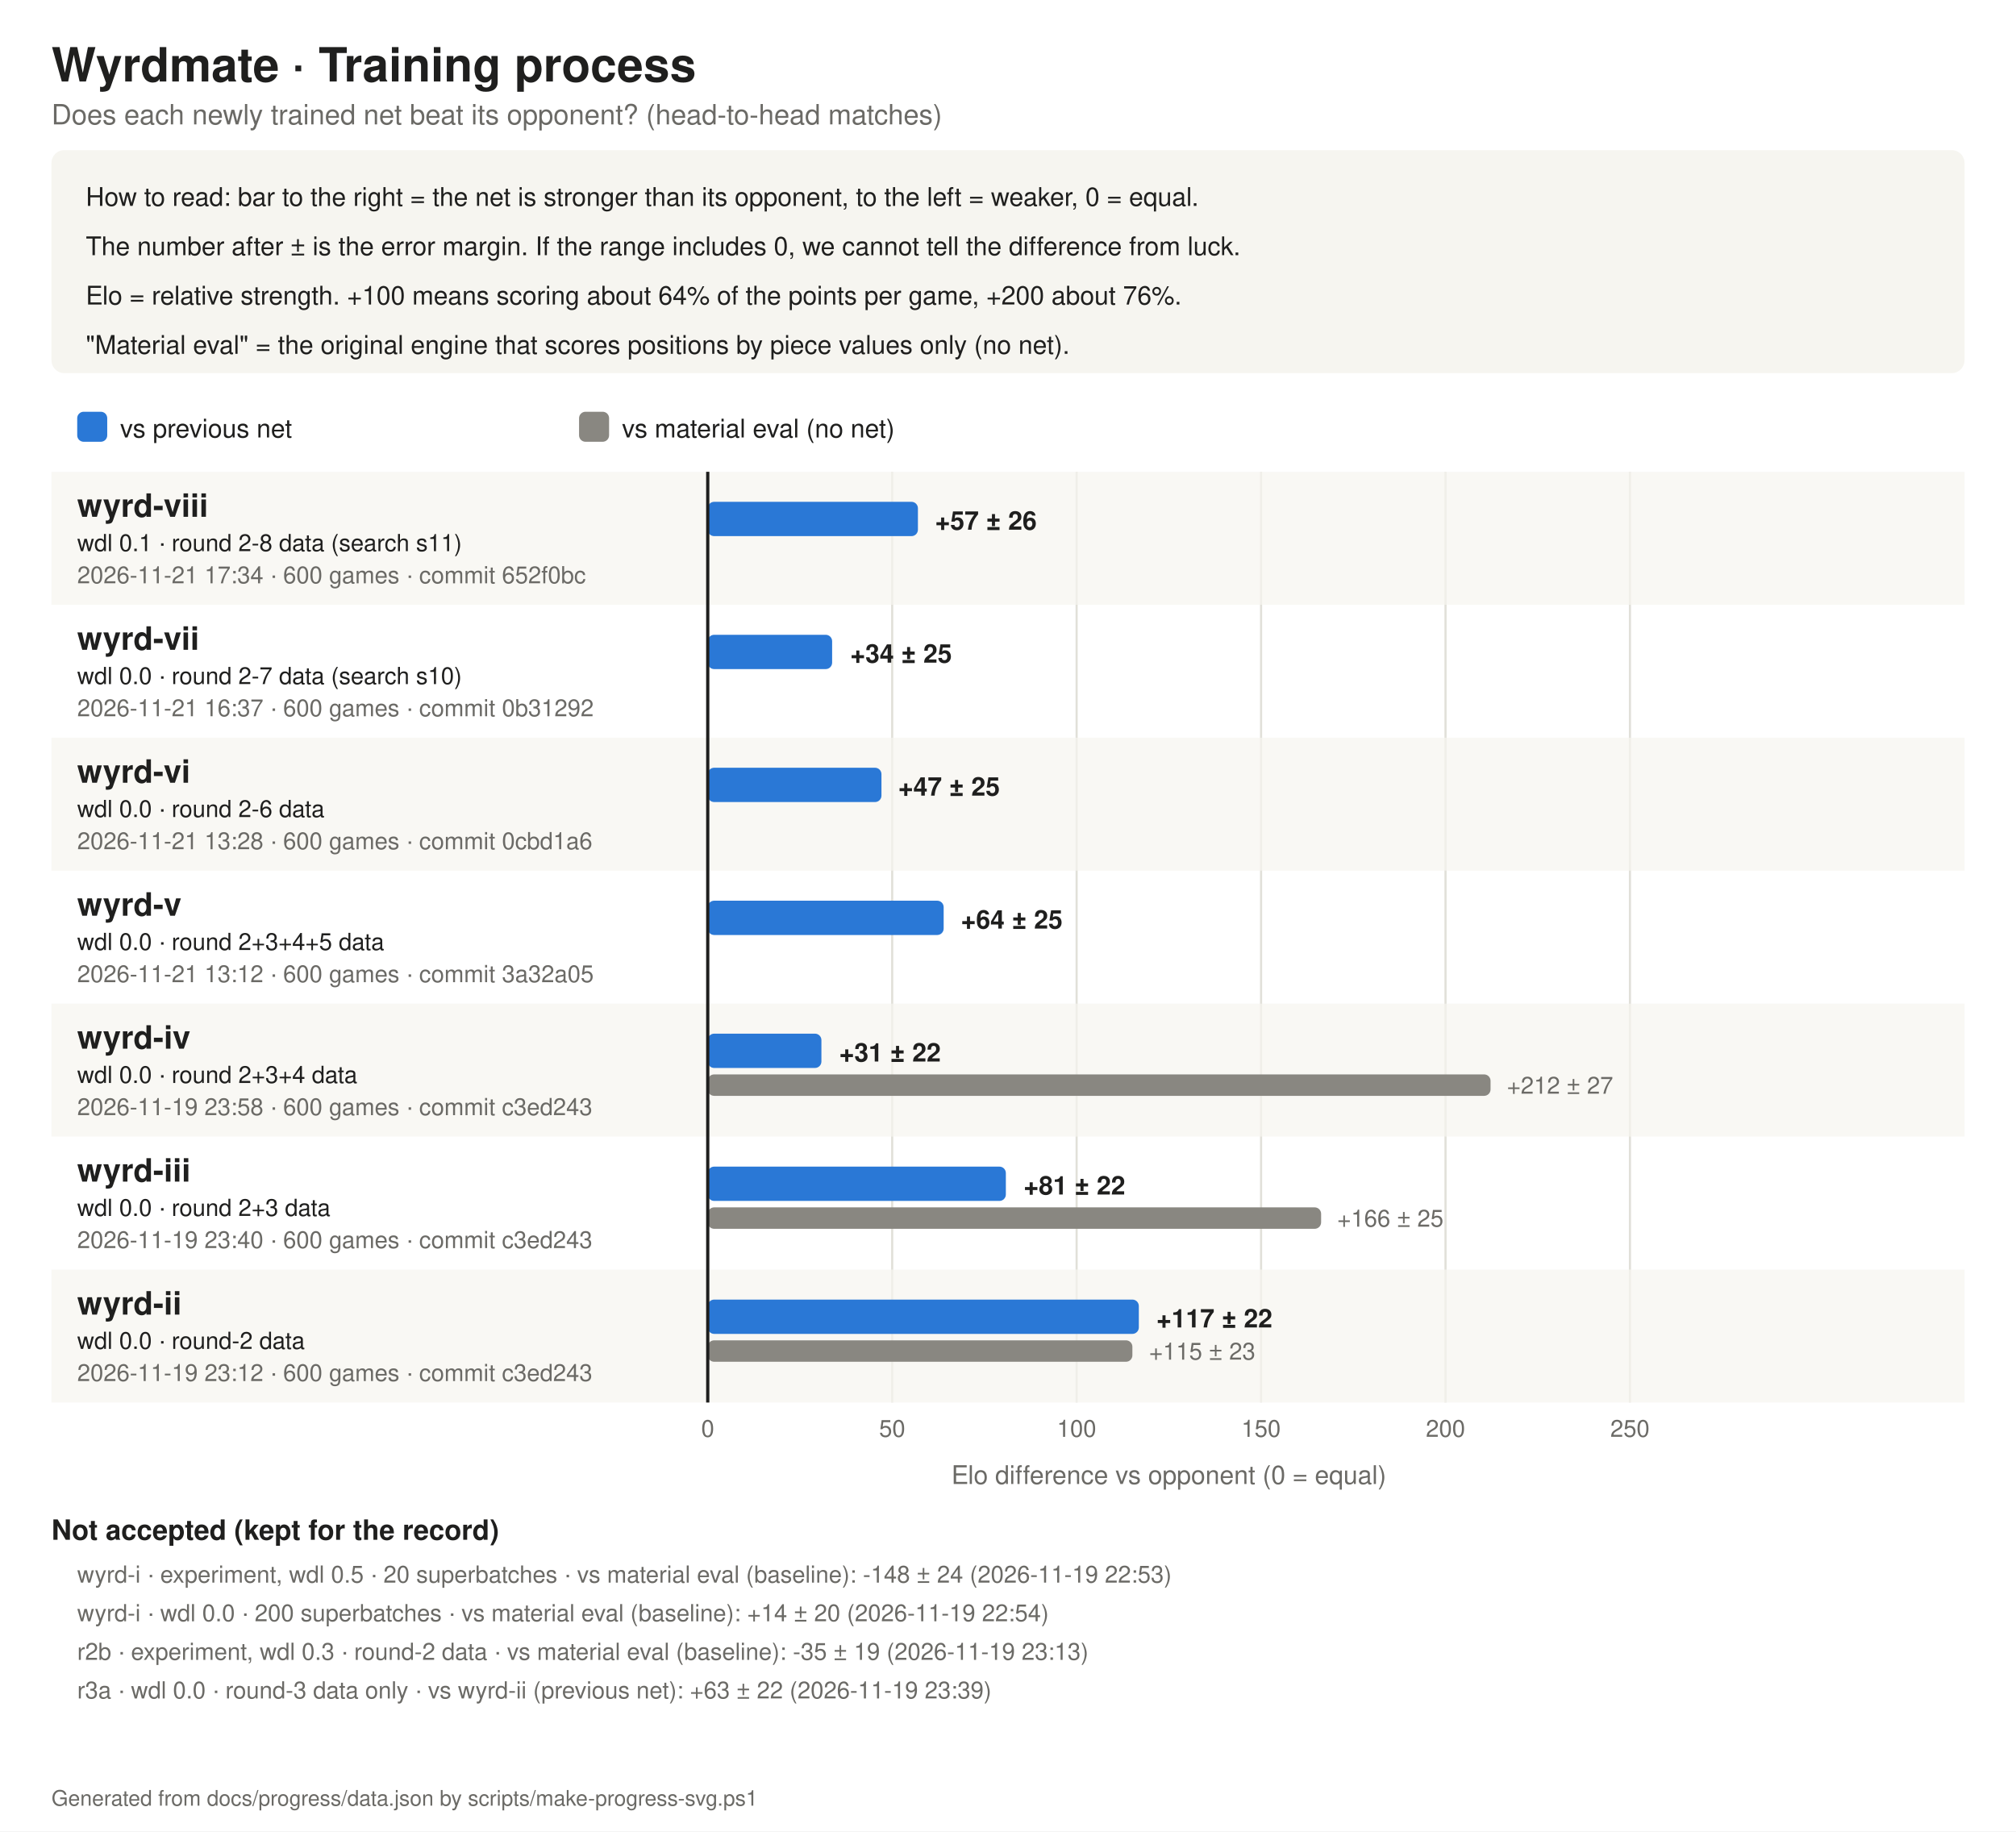
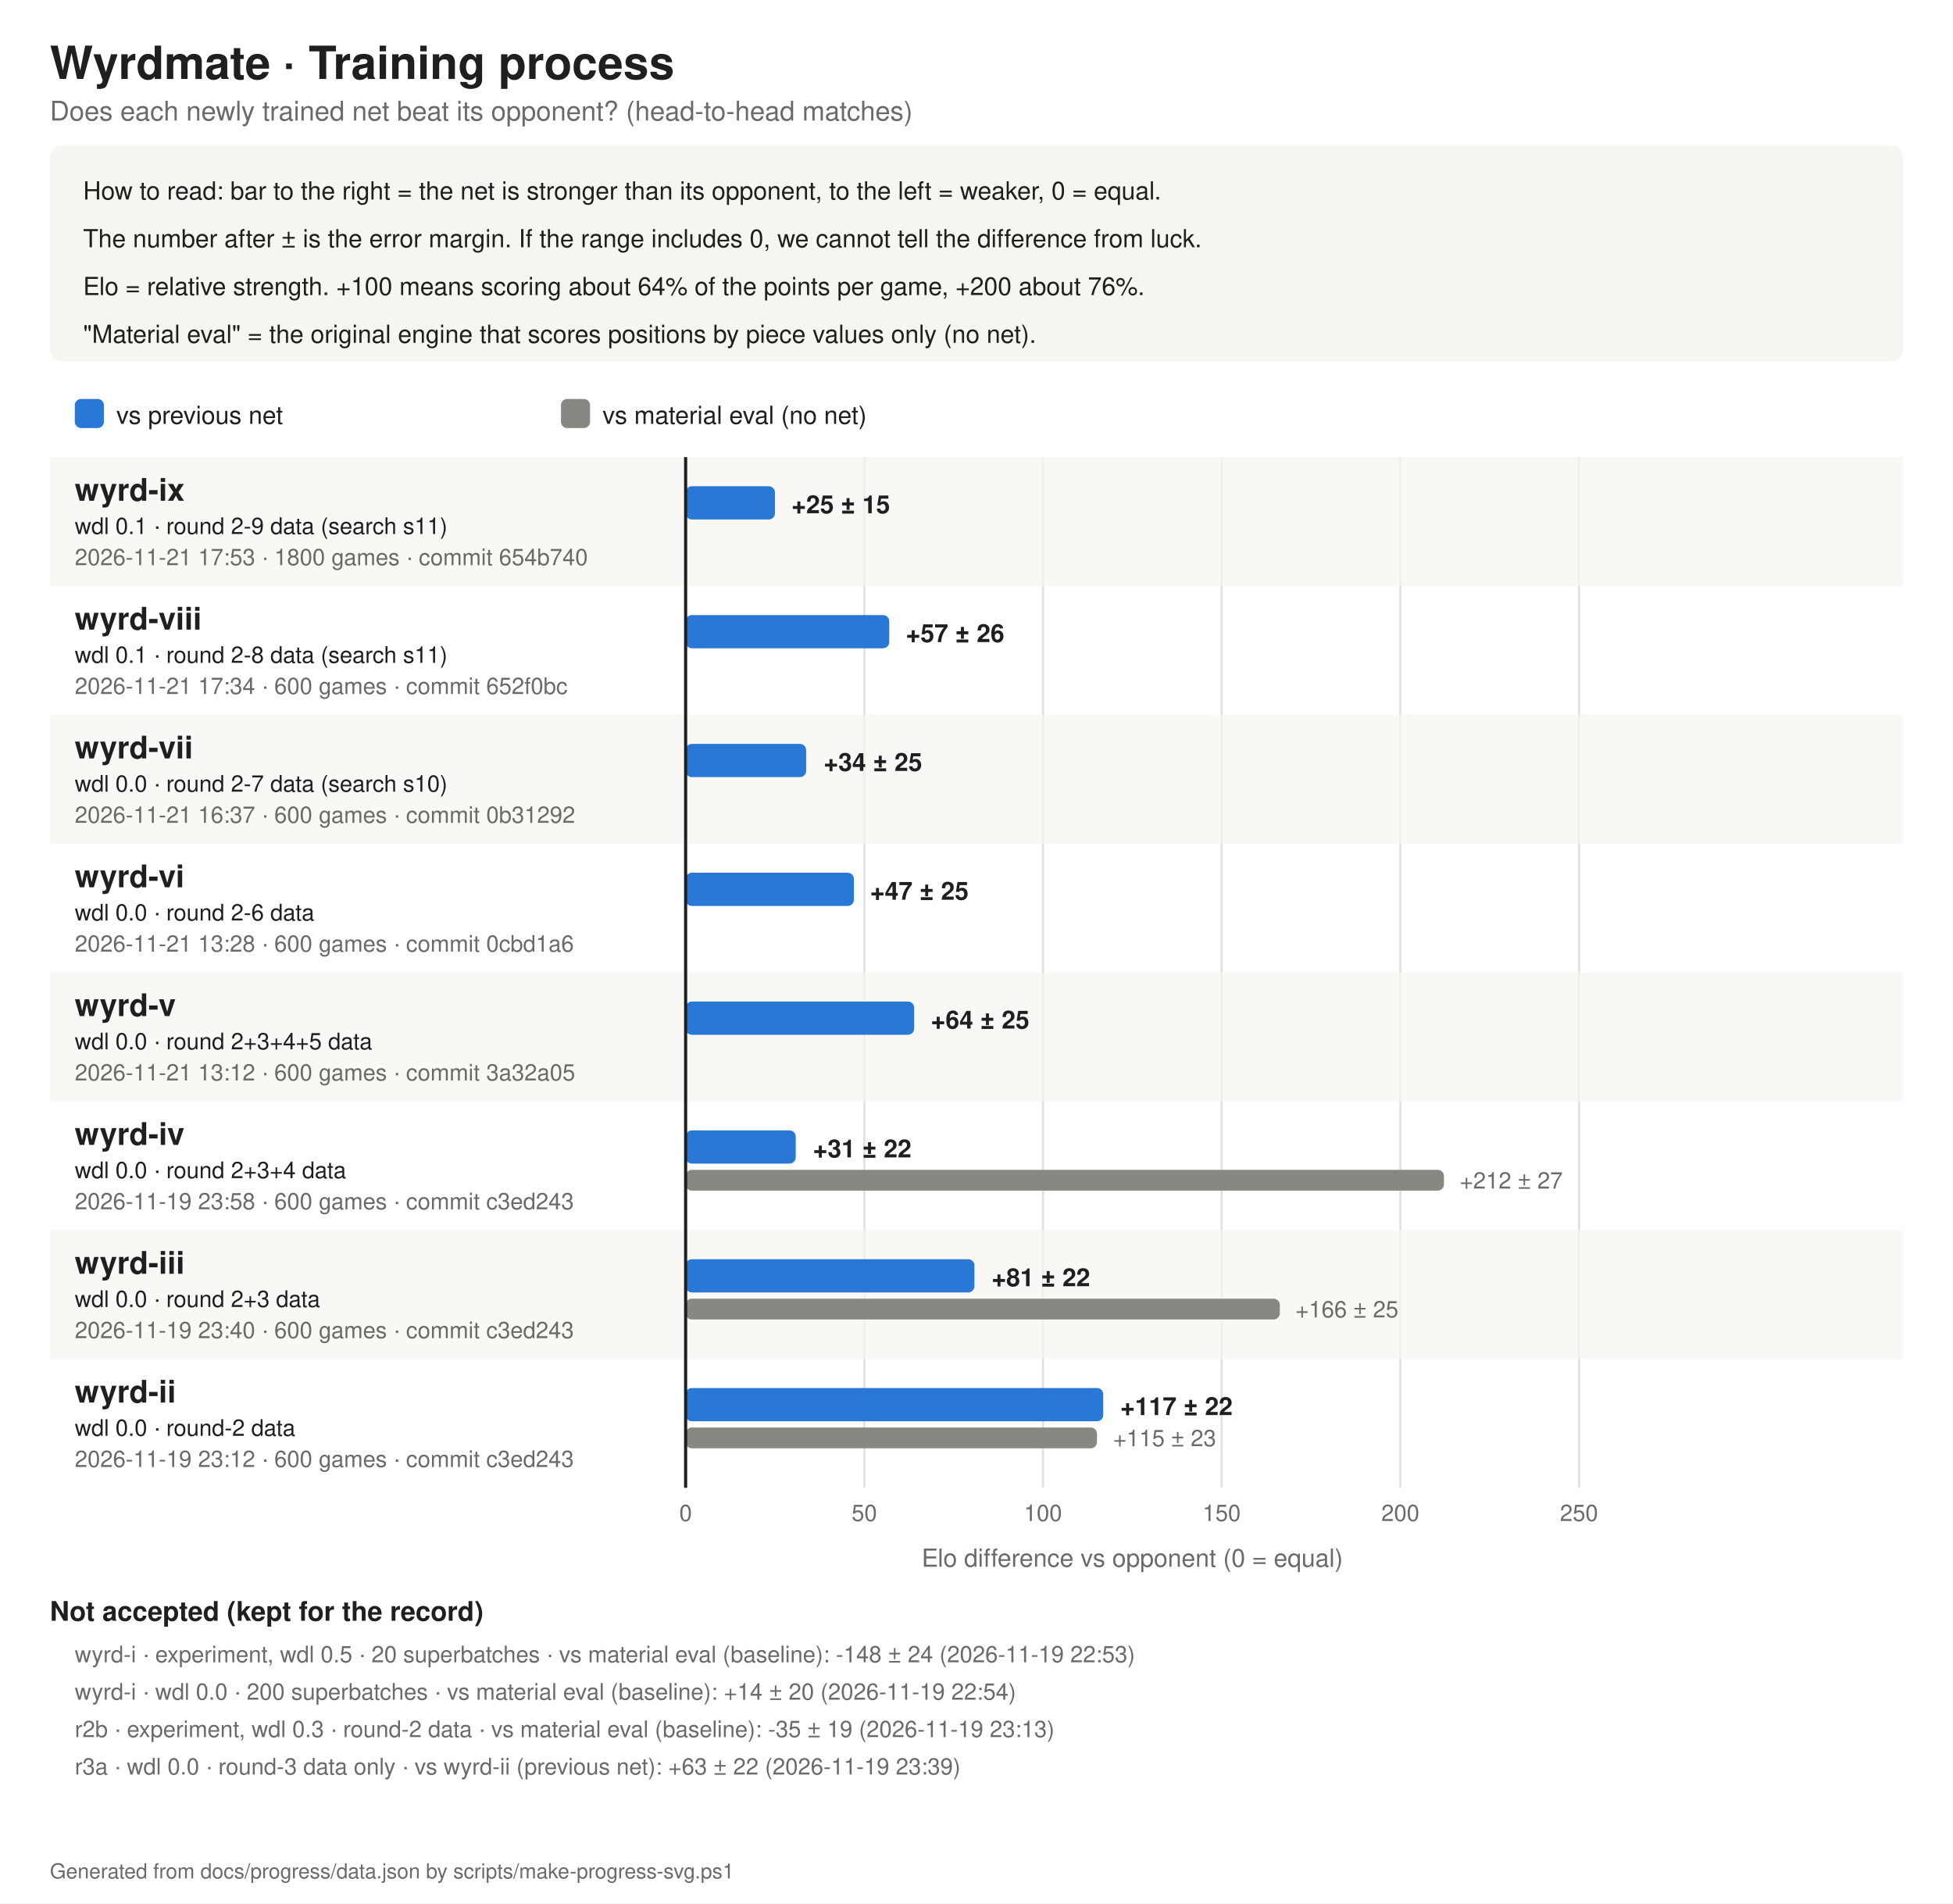
- <svg xmlns="http://www.w3.org/2000/svg" width="940" height="854" viewBox="0 0 940 854" font-family="Segoe UI,Helvetica,Arial,sans-serif" role="img" aria-label="Wyrdmate · Training process">
-   <rect width="940" height="854" fill="#ffffff" />
+ <svg xmlns="http://www.w3.org/2000/svg" width="940" height="916" viewBox="0 0 940 916" font-family="Segoe UI,Helvetica,Arial,sans-serif" role="img" aria-label="Wyrdmate · Training process">
+   <rect width="940" height="916" fill="#ffffff" />
  <text x="24" y="38" font-size="22" font-weight="700" fill="#1f1f1e" text-anchor="start">Wyrdmate · Training process</text>
  <text x="24" y="58" font-size="13" font-weight="400" fill="#6b6a66" text-anchor="start">Does each newly trained net beat its opponent? (head-to-head matches)</text>
  <rect x="24" y="70" width="892" height="104" rx="6" fill="#f6f5f0" />
  <text x="40" y="96" font-size="12" font-weight="400" fill="#1f1f1e" text-anchor="start">How to read: bar to the right = the net is stronger than its opponent, to the left = weaker, 0 = equal.</text>
  <text x="40" y="119" font-size="12" font-weight="400" fill="#1f1f1e" text-anchor="start">The number after ± is the error margin. If the range includes 0, we cannot tell the difference from luck.</text>
  <text x="40" y="142" font-size="12" font-weight="400" fill="#1f1f1e" text-anchor="start">Elo = relative strength. +100 means scoring about 64% of the points per game, +200 about 76%.</text>
  <text x="40" y="165" font-size="12" font-weight="400" fill="#1f1f1e" text-anchor="start">"Material eval" = the original engine that scores positions by piece values only (no net).</text>
  <rect x="36" y="192" width="14" height="14" rx="3" fill="#2a78d6" />
  <text x="56" y="204" font-size="12" font-weight="400" fill="#1f1f1e" text-anchor="start">vs previous net</text>
  <rect x="270" y="192" width="14" height="14" rx="3" fill="#898781" />
  <text x="290" y="204" font-size="12" font-weight="400" fill="#1f1f1e" text-anchor="start">vs material eval (no net)</text>
-   <line x1="330" y1="220" x2="330" y2="654" stroke="#e1e0d9" />
-   <text x="330" y="670" font-size="11" font-weight="400" fill="#6b6a66" text-anchor="middle">0</text>
-   <line x1="416" y1="220" x2="416" y2="654" stroke="#e1e0d9" />
-   <text x="416" y="670" font-size="11" font-weight="400" fill="#6b6a66" text-anchor="middle">50</text>
-   <line x1="502" y1="220" x2="502" y2="654" stroke="#e1e0d9" />
-   <text x="502" y="670" font-size="11" font-weight="400" fill="#6b6a66" text-anchor="middle">100</text>
-   <line x1="588" y1="220" x2="588" y2="654" stroke="#e1e0d9" />
-   <text x="588" y="670" font-size="11" font-weight="400" fill="#6b6a66" text-anchor="middle">150</text>
-   <line x1="674" y1="220" x2="674" y2="654" stroke="#e1e0d9" />
-   <text x="674" y="670" font-size="11" font-weight="400" fill="#6b6a66" text-anchor="middle">200</text>
-   <line x1="760" y1="220" x2="760" y2="654" stroke="#e1e0d9" />
-   <text x="760" y="670" font-size="11" font-weight="400" fill="#6b6a66" text-anchor="middle">250</text>
+   <line x1="330" y1="220" x2="330" y2="716" stroke="#e1e0d9" />
+   <text x="330" y="732" font-size="11" font-weight="400" fill="#6b6a66" text-anchor="middle">0</text>
+   <line x1="416" y1="220" x2="416" y2="716" stroke="#e1e0d9" />
+   <text x="416" y="732" font-size="11" font-weight="400" fill="#6b6a66" text-anchor="middle">50</text>
+   <line x1="502" y1="220" x2="502" y2="716" stroke="#e1e0d9" />
+   <text x="502" y="732" font-size="11" font-weight="400" fill="#6b6a66" text-anchor="middle">100</text>
+   <line x1="588" y1="220" x2="588" y2="716" stroke="#e1e0d9" />
+   <text x="588" y="732" font-size="11" font-weight="400" fill="#6b6a66" text-anchor="middle">150</text>
+   <line x1="674" y1="220" x2="674" y2="716" stroke="#e1e0d9" />
+   <text x="674" y="732" font-size="11" font-weight="400" fill="#6b6a66" text-anchor="middle">200</text>
+   <line x1="760" y1="220" x2="760" y2="716" stroke="#e1e0d9" />
+   <text x="760" y="732" font-size="11" font-weight="400" fill="#6b6a66" text-anchor="middle">250</text>
  <rect x="24" y="220" width="892" height="62" fill="#f6f5f0" opacity="0.7" />
-   <text x="36" y="241" font-size="15" font-weight="700" fill="#1f1f1e" text-anchor="start">wyrd-viii</text>
-   <text x="36" y="257" font-size="11" font-weight="400" fill="#1f1f1e" text-anchor="start">wdl 0.1 · round 2-8 data (search s11)</text>
-   <text x="36" y="272" font-size="11" font-weight="400" fill="#6b6a66" text-anchor="start">2026-11-21 17:34 · 600 games · commit 652f0bc</text>
-   <rect x="330" y="234" width="98" height="16" rx="3" fill="#2a78d6" />
-   <text x="436.04" y="247" font-size="12" font-weight="700" fill="#1f1f1e" text-anchor="start">+57 ± 26</text>
-   <text x="36" y="303" font-size="15" font-weight="700" fill="#1f1f1e" text-anchor="start">wyrd-vii</text>
-   <text x="36" y="319" font-size="11" font-weight="400" fill="#1f1f1e" text-anchor="start">wdl 0.0 · round 2-7 data (search s10)</text>
-   <text x="36" y="334" font-size="11" font-weight="400" fill="#6b6a66" text-anchor="start">2026-11-21 16:37 · 600 games · commit 0b31292</text>
-   <rect x="330" y="296" width="58" height="16" rx="3" fill="#2a78d6" />
-   <text x="396.48" y="309" font-size="12" font-weight="700" fill="#1f1f1e" text-anchor="start">+34 ± 25</text>
+   <text x="36" y="241" font-size="15" font-weight="700" fill="#1f1f1e" text-anchor="start">wyrd-ix</text>
+   <text x="36" y="257" font-size="11" font-weight="400" fill="#1f1f1e" text-anchor="start">wdl 0.1 · round 2-9 data (search s11)</text>
+   <text x="36" y="272" font-size="11" font-weight="400" fill="#6b6a66" text-anchor="start">2026-11-21 17:53 · 1800 games · commit 654b740</text>
+   <rect x="330" y="234" width="43" height="16" rx="3" fill="#2a78d6" />
+   <text x="381" y="247" font-size="12" font-weight="700" fill="#1f1f1e" text-anchor="start">+25 ± 15</text>
+   <text x="36" y="303" font-size="15" font-weight="700" fill="#1f1f1e" text-anchor="start">wyrd-viii</text>
+   <text x="36" y="319" font-size="11" font-weight="400" fill="#1f1f1e" text-anchor="start">wdl 0.1 · round 2-8 data (search s11)</text>
+   <text x="36" y="334" font-size="11" font-weight="400" fill="#6b6a66" text-anchor="start">2026-11-21 17:34 · 600 games · commit 652f0bc</text>
+   <rect x="330" y="296" width="98" height="16" rx="3" fill="#2a78d6" />
+   <text x="436.04" y="309" font-size="12" font-weight="700" fill="#1f1f1e" text-anchor="start">+57 ± 26</text>
  <rect x="24" y="344" width="892" height="62" fill="#f6f5f0" opacity="0.7" />
-   <text x="36" y="365" font-size="15" font-weight="700" fill="#1f1f1e" text-anchor="start">wyrd-vi</text>
-   <text x="36" y="381" font-size="11" font-weight="400" fill="#1f1f1e" text-anchor="start">wdl 0.0 · round 2-6 data</text>
-   <text x="36" y="396" font-size="11" font-weight="400" fill="#6b6a66" text-anchor="start">2026-11-21 13:28 · 600 games · commit 0cbd1a6</text>
-   <rect x="330" y="358" width="81" height="16" rx="3" fill="#2a78d6" />
-   <text x="418.84" y="371" font-size="12" font-weight="700" fill="#1f1f1e" text-anchor="start">+47 ± 25</text>
-   <text x="36" y="427" font-size="15" font-weight="700" fill="#1f1f1e" text-anchor="start">wyrd-v</text>
-   <text x="36" y="443" font-size="11" font-weight="400" fill="#1f1f1e" text-anchor="start">wdl 0.0 · round 2+3+4+5 data</text>
-   <text x="36" y="458" font-size="11" font-weight="400" fill="#6b6a66" text-anchor="start">2026-11-21 13:12 · 600 games · commit 3a32a05</text>
-   <rect x="330" y="420" width="110" height="16" rx="3" fill="#2a78d6" />
-   <text x="448.08" y="433" font-size="12" font-weight="700" fill="#1f1f1e" text-anchor="start">+64 ± 25</text>
+   <text x="36" y="365" font-size="15" font-weight="700" fill="#1f1f1e" text-anchor="start">wyrd-vii</text>
+   <text x="36" y="381" font-size="11" font-weight="400" fill="#1f1f1e" text-anchor="start">wdl 0.0 · round 2-7 data (search s10)</text>
+   <text x="36" y="396" font-size="11" font-weight="400" fill="#6b6a66" text-anchor="start">2026-11-21 16:37 · 600 games · commit 0b31292</text>
+   <rect x="330" y="358" width="58" height="16" rx="3" fill="#2a78d6" />
+   <text x="396.48" y="371" font-size="12" font-weight="700" fill="#1f1f1e" text-anchor="start">+34 ± 25</text>
+   <text x="36" y="427" font-size="15" font-weight="700" fill="#1f1f1e" text-anchor="start">wyrd-vi</text>
+   <text x="36" y="443" font-size="11" font-weight="400" fill="#1f1f1e" text-anchor="start">wdl 0.0 · round 2-6 data</text>
+   <text x="36" y="458" font-size="11" font-weight="400" fill="#6b6a66" text-anchor="start">2026-11-21 13:28 · 600 games · commit 0cbd1a6</text>
+   <rect x="330" y="420" width="81" height="16" rx="3" fill="#2a78d6" />
+   <text x="418.84" y="433" font-size="12" font-weight="700" fill="#1f1f1e" text-anchor="start">+47 ± 25</text>
  <rect x="24" y="468" width="892" height="62" fill="#f6f5f0" opacity="0.7" />
-   <text x="36" y="489" font-size="15" font-weight="700" fill="#1f1f1e" text-anchor="start">wyrd-iv</text>
-   <text x="36" y="505" font-size="11" font-weight="400" fill="#1f1f1e" text-anchor="start">wdl 0.0 · round 2+3+4 data</text>
-   <text x="36" y="520" font-size="11" font-weight="400" fill="#6b6a66" text-anchor="start">2026-11-19 23:58 · 600 games · commit c3ed243</text>
-   <rect x="330" y="482" width="53" height="16" rx="3" fill="#2a78d6" />
-   <text x="391.32" y="495" font-size="12" font-weight="700" fill="#1f1f1e" text-anchor="start">+31 ± 22</text>
-   <rect x="330" y="501" width="365" height="10" rx="3" fill="#898781" />
-   <text x="702.64" y="510" font-size="11" font-weight="400" fill="#6b6a66" text-anchor="start">+212 ± 27</text>
-   <text x="36" y="551" font-size="15" font-weight="700" fill="#1f1f1e" text-anchor="start">wyrd-iii</text>
-   <text x="36" y="567" font-size="11" font-weight="400" fill="#1f1f1e" text-anchor="start">wdl 0.0 · round 2+3 data</text>
-   <text x="36" y="582" font-size="11" font-weight="400" fill="#6b6a66" text-anchor="start">2026-11-19 23:40 · 600 games · commit c3ed243</text>
-   <rect x="330" y="544" width="139" height="16" rx="3" fill="#2a78d6" />
-   <text x="477.32" y="557" font-size="12" font-weight="700" fill="#1f1f1e" text-anchor="start">+81 ± 22</text>
-   <rect x="330" y="563" width="286" height="10" rx="3" fill="#898781" />
-   <text x="623.52" y="572" font-size="11" font-weight="400" fill="#6b6a66" text-anchor="start">+166 ± 25</text>
+   <text x="36" y="489" font-size="15" font-weight="700" fill="#1f1f1e" text-anchor="start">wyrd-v</text>
+   <text x="36" y="505" font-size="11" font-weight="400" fill="#1f1f1e" text-anchor="start">wdl 0.0 · round 2+3+4+5 data</text>
+   <text x="36" y="520" font-size="11" font-weight="400" fill="#6b6a66" text-anchor="start">2026-11-21 13:12 · 600 games · commit 3a32a05</text>
+   <rect x="330" y="482" width="110" height="16" rx="3" fill="#2a78d6" />
+   <text x="448.08" y="495" font-size="12" font-weight="700" fill="#1f1f1e" text-anchor="start">+64 ± 25</text>
+   <text x="36" y="551" font-size="15" font-weight="700" fill="#1f1f1e" text-anchor="start">wyrd-iv</text>
+   <text x="36" y="567" font-size="11" font-weight="400" fill="#1f1f1e" text-anchor="start">wdl 0.0 · round 2+3+4 data</text>
+   <text x="36" y="582" font-size="11" font-weight="400" fill="#6b6a66" text-anchor="start">2026-11-19 23:58 · 600 games · commit c3ed243</text>
+   <rect x="330" y="544" width="53" height="16" rx="3" fill="#2a78d6" />
+   <text x="391.32" y="557" font-size="12" font-weight="700" fill="#1f1f1e" text-anchor="start">+31 ± 22</text>
+   <rect x="330" y="563" width="365" height="10" rx="3" fill="#898781" />
+   <text x="702.64" y="572" font-size="11" font-weight="400" fill="#6b6a66" text-anchor="start">+212 ± 27</text>
  <rect x="24" y="592" width="892" height="62" fill="#f6f5f0" opacity="0.7" />
-   <text x="36" y="613" font-size="15" font-weight="700" fill="#1f1f1e" text-anchor="start">wyrd-ii</text>
-   <text x="36" y="629" font-size="11" font-weight="400" fill="#1f1f1e" text-anchor="start">wdl 0.0 · round-2 data</text>
-   <text x="36" y="644" font-size="11" font-weight="400" fill="#6b6a66" text-anchor="start">2026-11-19 23:12 · 600 games · commit c3ed243</text>
-   <rect x="330" y="606" width="201" height="16" rx="3" fill="#2a78d6" />
-   <text x="539.24" y="619" font-size="12" font-weight="700" fill="#1f1f1e" text-anchor="start">+117 ± 22</text>
-   <rect x="330" y="625" width="198" height="10" rx="3" fill="#898781" />
-   <text x="535.8" y="634" font-size="11" font-weight="400" fill="#6b6a66" text-anchor="start">+115 ± 23</text>
-   <line x1="330" y1="220" x2="330" y2="654" stroke="#1f1f1e" stroke-width="1.5" />
-   <text x="545" y="692" font-size="12" font-weight="400" fill="#6b6a66" text-anchor="middle">Elo difference vs opponent (0 = equal)</text>
-   <text x="24" y="718" font-size="13" font-weight="700" fill="#1f1f1e" text-anchor="start">Not accepted (kept for the record)</text>
-   <text x="36" y="738" font-size="11" font-weight="400" fill="#6b6a66" text-anchor="start">wyrd-i · experiment, wdl 0.5 · 20 superbatches · vs material eval (baseline): -148 ± 24 (2026-11-19 22:53)</text>
-   <text x="36" y="756" font-size="11" font-weight="400" fill="#6b6a66" text-anchor="start">wyrd-i · wdl 0.0 · 200 superbatches · vs material eval (baseline): +14 ± 20 (2026-11-19 22:54)</text>
-   <text x="36" y="774" font-size="11" font-weight="400" fill="#6b6a66" text-anchor="start">r2b · experiment, wdl 0.3 · round-2 data · vs material eval (baseline): -35 ± 19 (2026-11-19 23:13)</text>
-   <text x="36" y="792" font-size="11" font-weight="400" fill="#6b6a66" text-anchor="start">r3a · wdl 0.0 · round-3 data only · vs wyrd-ii (previous net): +63 ± 22 (2026-11-19 23:39)</text>
-   <text x="24" y="842" font-size="10" font-weight="400" fill="#6b6a66" text-anchor="start">Generated from docs/progress/data.json by scripts/make-progress-svg.ps1</text>
+   <text x="36" y="613" font-size="15" font-weight="700" fill="#1f1f1e" text-anchor="start">wyrd-iii</text>
+   <text x="36" y="629" font-size="11" font-weight="400" fill="#1f1f1e" text-anchor="start">wdl 0.0 · round 2+3 data</text>
+   <text x="36" y="644" font-size="11" font-weight="400" fill="#6b6a66" text-anchor="start">2026-11-19 23:40 · 600 games · commit c3ed243</text>
+   <rect x="330" y="606" width="139" height="16" rx="3" fill="#2a78d6" />
+   <text x="477.32" y="619" font-size="12" font-weight="700" fill="#1f1f1e" text-anchor="start">+81 ± 22</text>
+   <rect x="330" y="625" width="286" height="10" rx="3" fill="#898781" />
+   <text x="623.52" y="634" font-size="11" font-weight="400" fill="#6b6a66" text-anchor="start">+166 ± 25</text>
+   <text x="36" y="675" font-size="15" font-weight="700" fill="#1f1f1e" text-anchor="start">wyrd-ii</text>
+   <text x="36" y="691" font-size="11" font-weight="400" fill="#1f1f1e" text-anchor="start">wdl 0.0 · round-2 data</text>
+   <text x="36" y="706" font-size="11" font-weight="400" fill="#6b6a66" text-anchor="start">2026-11-19 23:12 · 600 games · commit c3ed243</text>
+   <rect x="330" y="668" width="201" height="16" rx="3" fill="#2a78d6" />
+   <text x="539.24" y="681" font-size="12" font-weight="700" fill="#1f1f1e" text-anchor="start">+117 ± 22</text>
+   <rect x="330" y="687" width="198" height="10" rx="3" fill="#898781" />
+   <text x="535.8" y="696" font-size="11" font-weight="400" fill="#6b6a66" text-anchor="start">+115 ± 23</text>
+   <line x1="330" y1="220" x2="330" y2="716" stroke="#1f1f1e" stroke-width="1.5" />
+   <text x="545" y="754" font-size="12" font-weight="400" fill="#6b6a66" text-anchor="middle">Elo difference vs opponent (0 = equal)</text>
+   <text x="24" y="780" font-size="13" font-weight="700" fill="#1f1f1e" text-anchor="start">Not accepted (kept for the record)</text>
+   <text x="36" y="800" font-size="11" font-weight="400" fill="#6b6a66" text-anchor="start">wyrd-i · experiment, wdl 0.5 · 20 superbatches · vs material eval (baseline): -148 ± 24 (2026-11-19 22:53)</text>
+   <text x="36" y="818" font-size="11" font-weight="400" fill="#6b6a66" text-anchor="start">wyrd-i · wdl 0.0 · 200 superbatches · vs material eval (baseline): +14 ± 20 (2026-11-19 22:54)</text>
+   <text x="36" y="836" font-size="11" font-weight="400" fill="#6b6a66" text-anchor="start">r2b · experiment, wdl 0.3 · round-2 data · vs material eval (baseline): -35 ± 19 (2026-11-19 23:13)</text>
+   <text x="36" y="854" font-size="11" font-weight="400" fill="#6b6a66" text-anchor="start">r3a · wdl 0.0 · round-3 data only · vs wyrd-ii (previous net): +63 ± 22 (2026-11-19 23:39)</text>
+   <text x="24" y="904" font-size="10" font-weight="400" fill="#6b6a66" text-anchor="start">Generated from docs/progress/data.json by scripts/make-progress-svg.ps1</text>
</svg>
